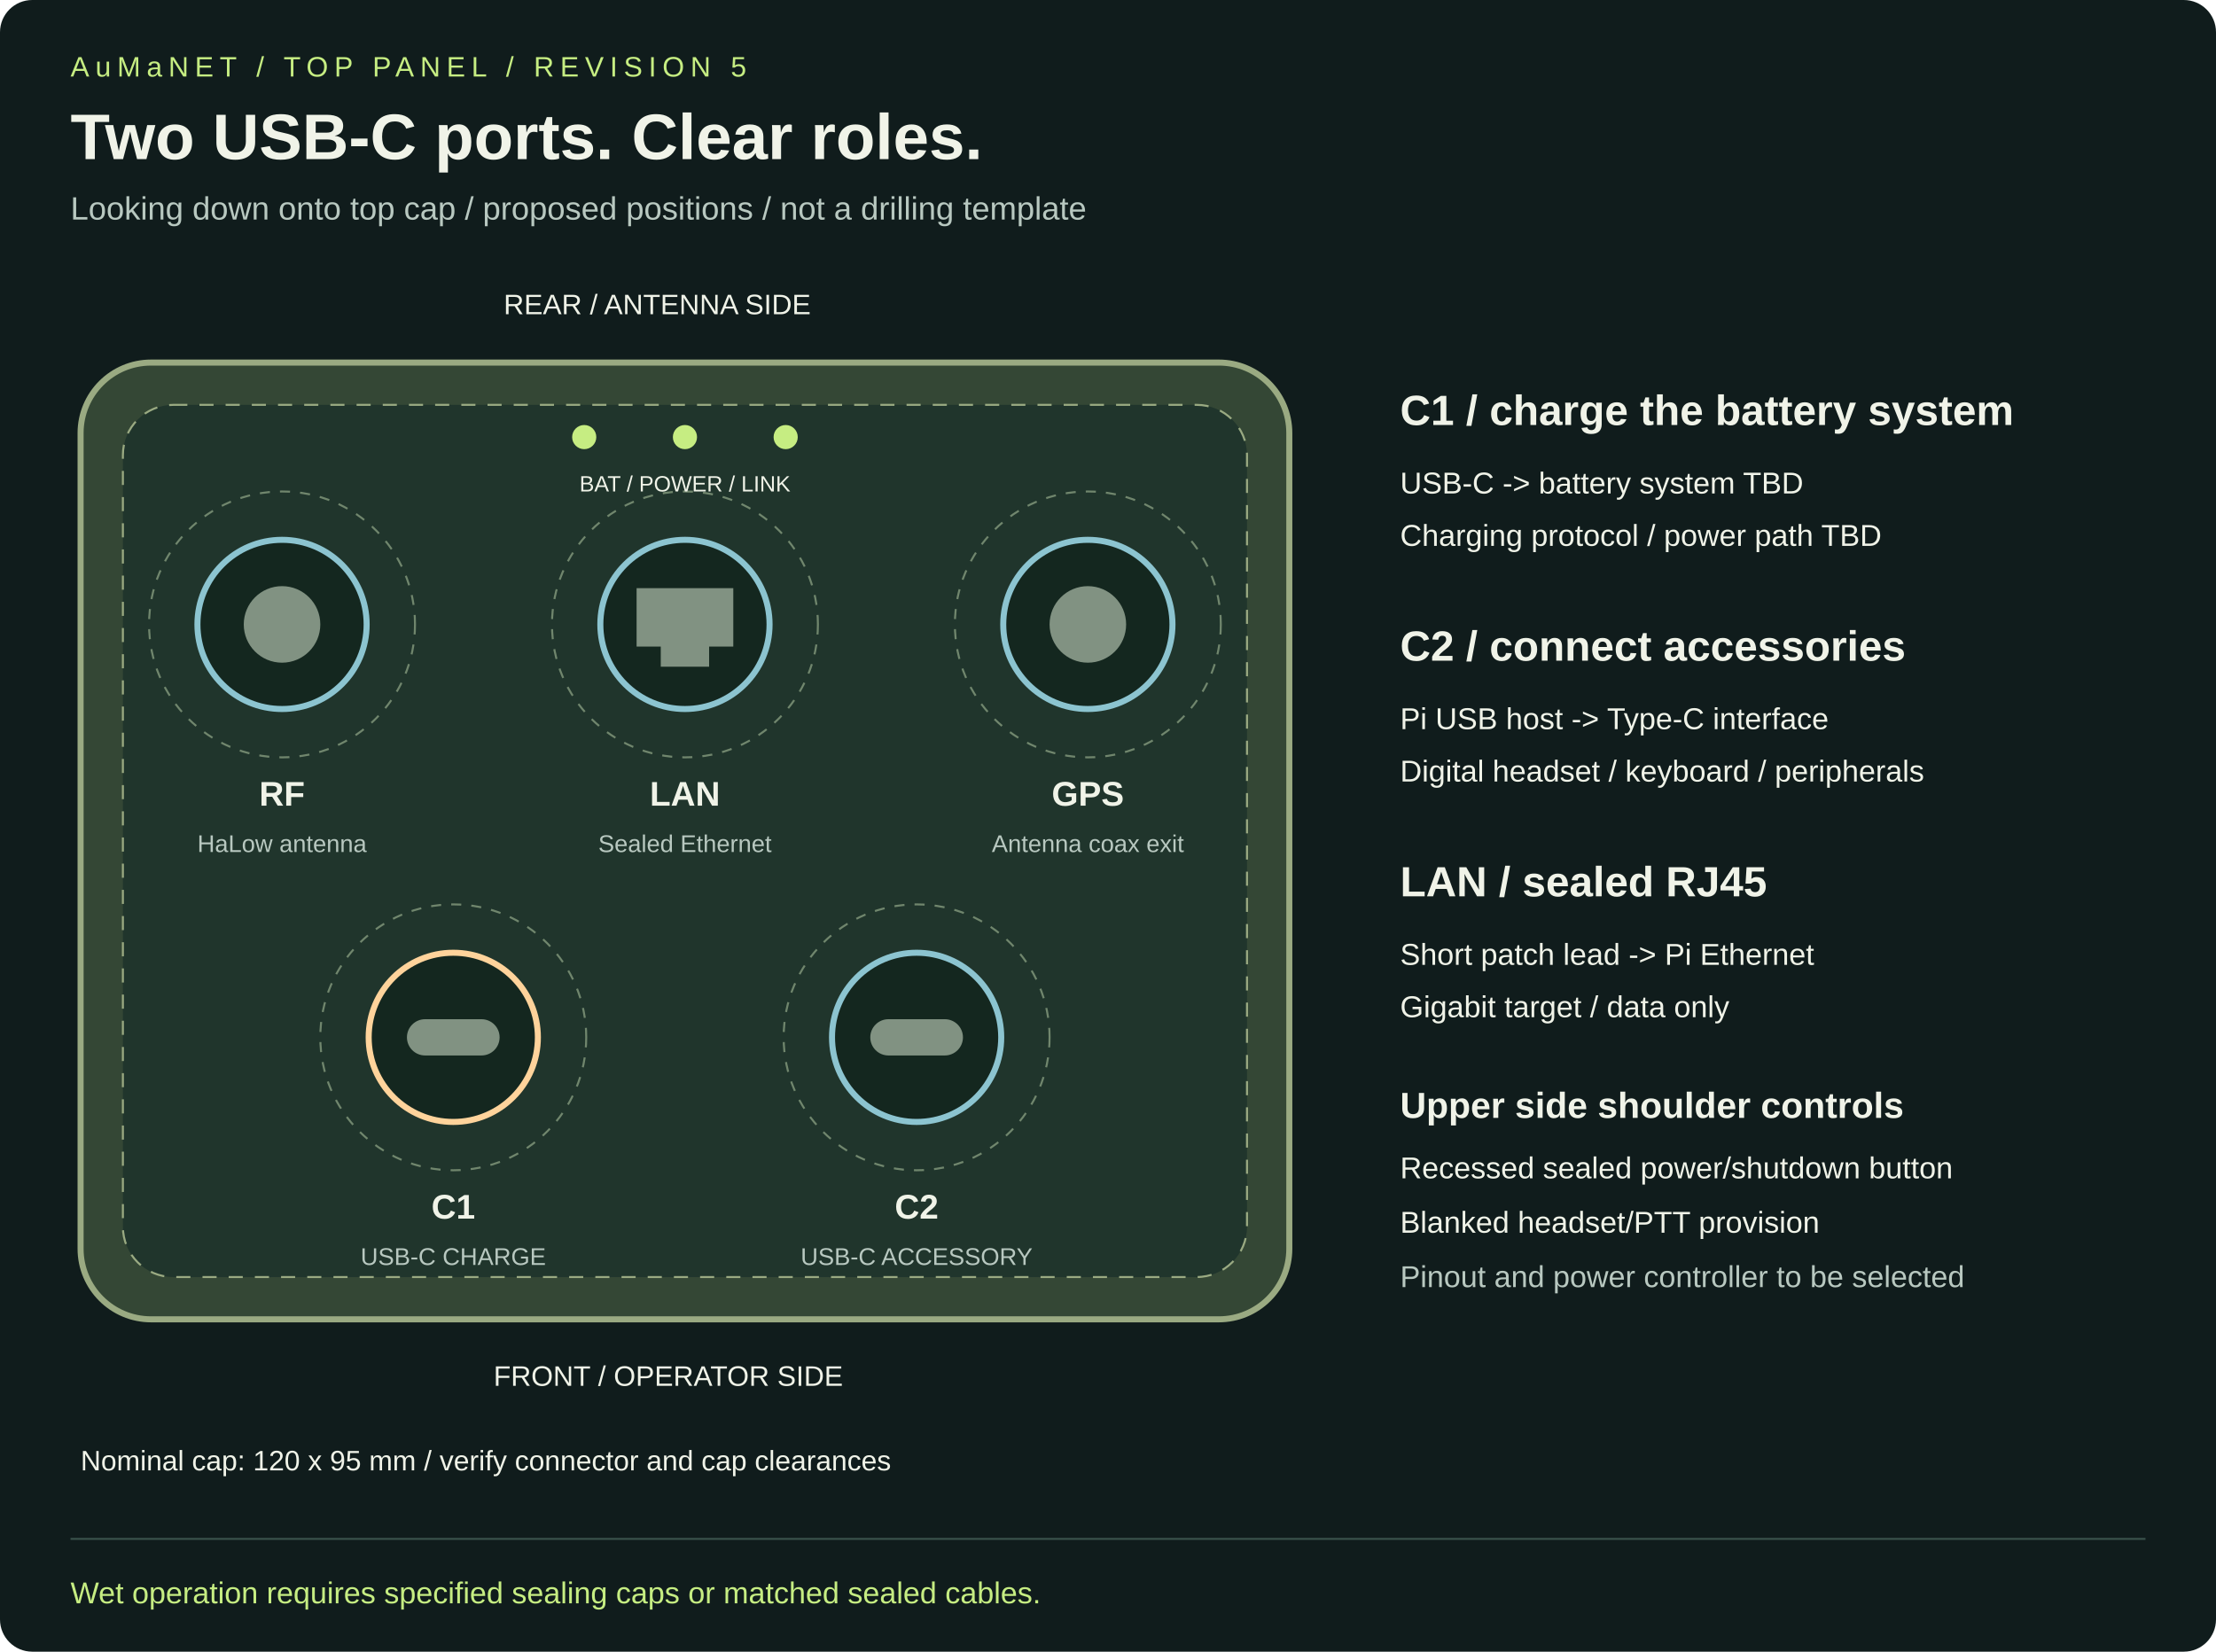
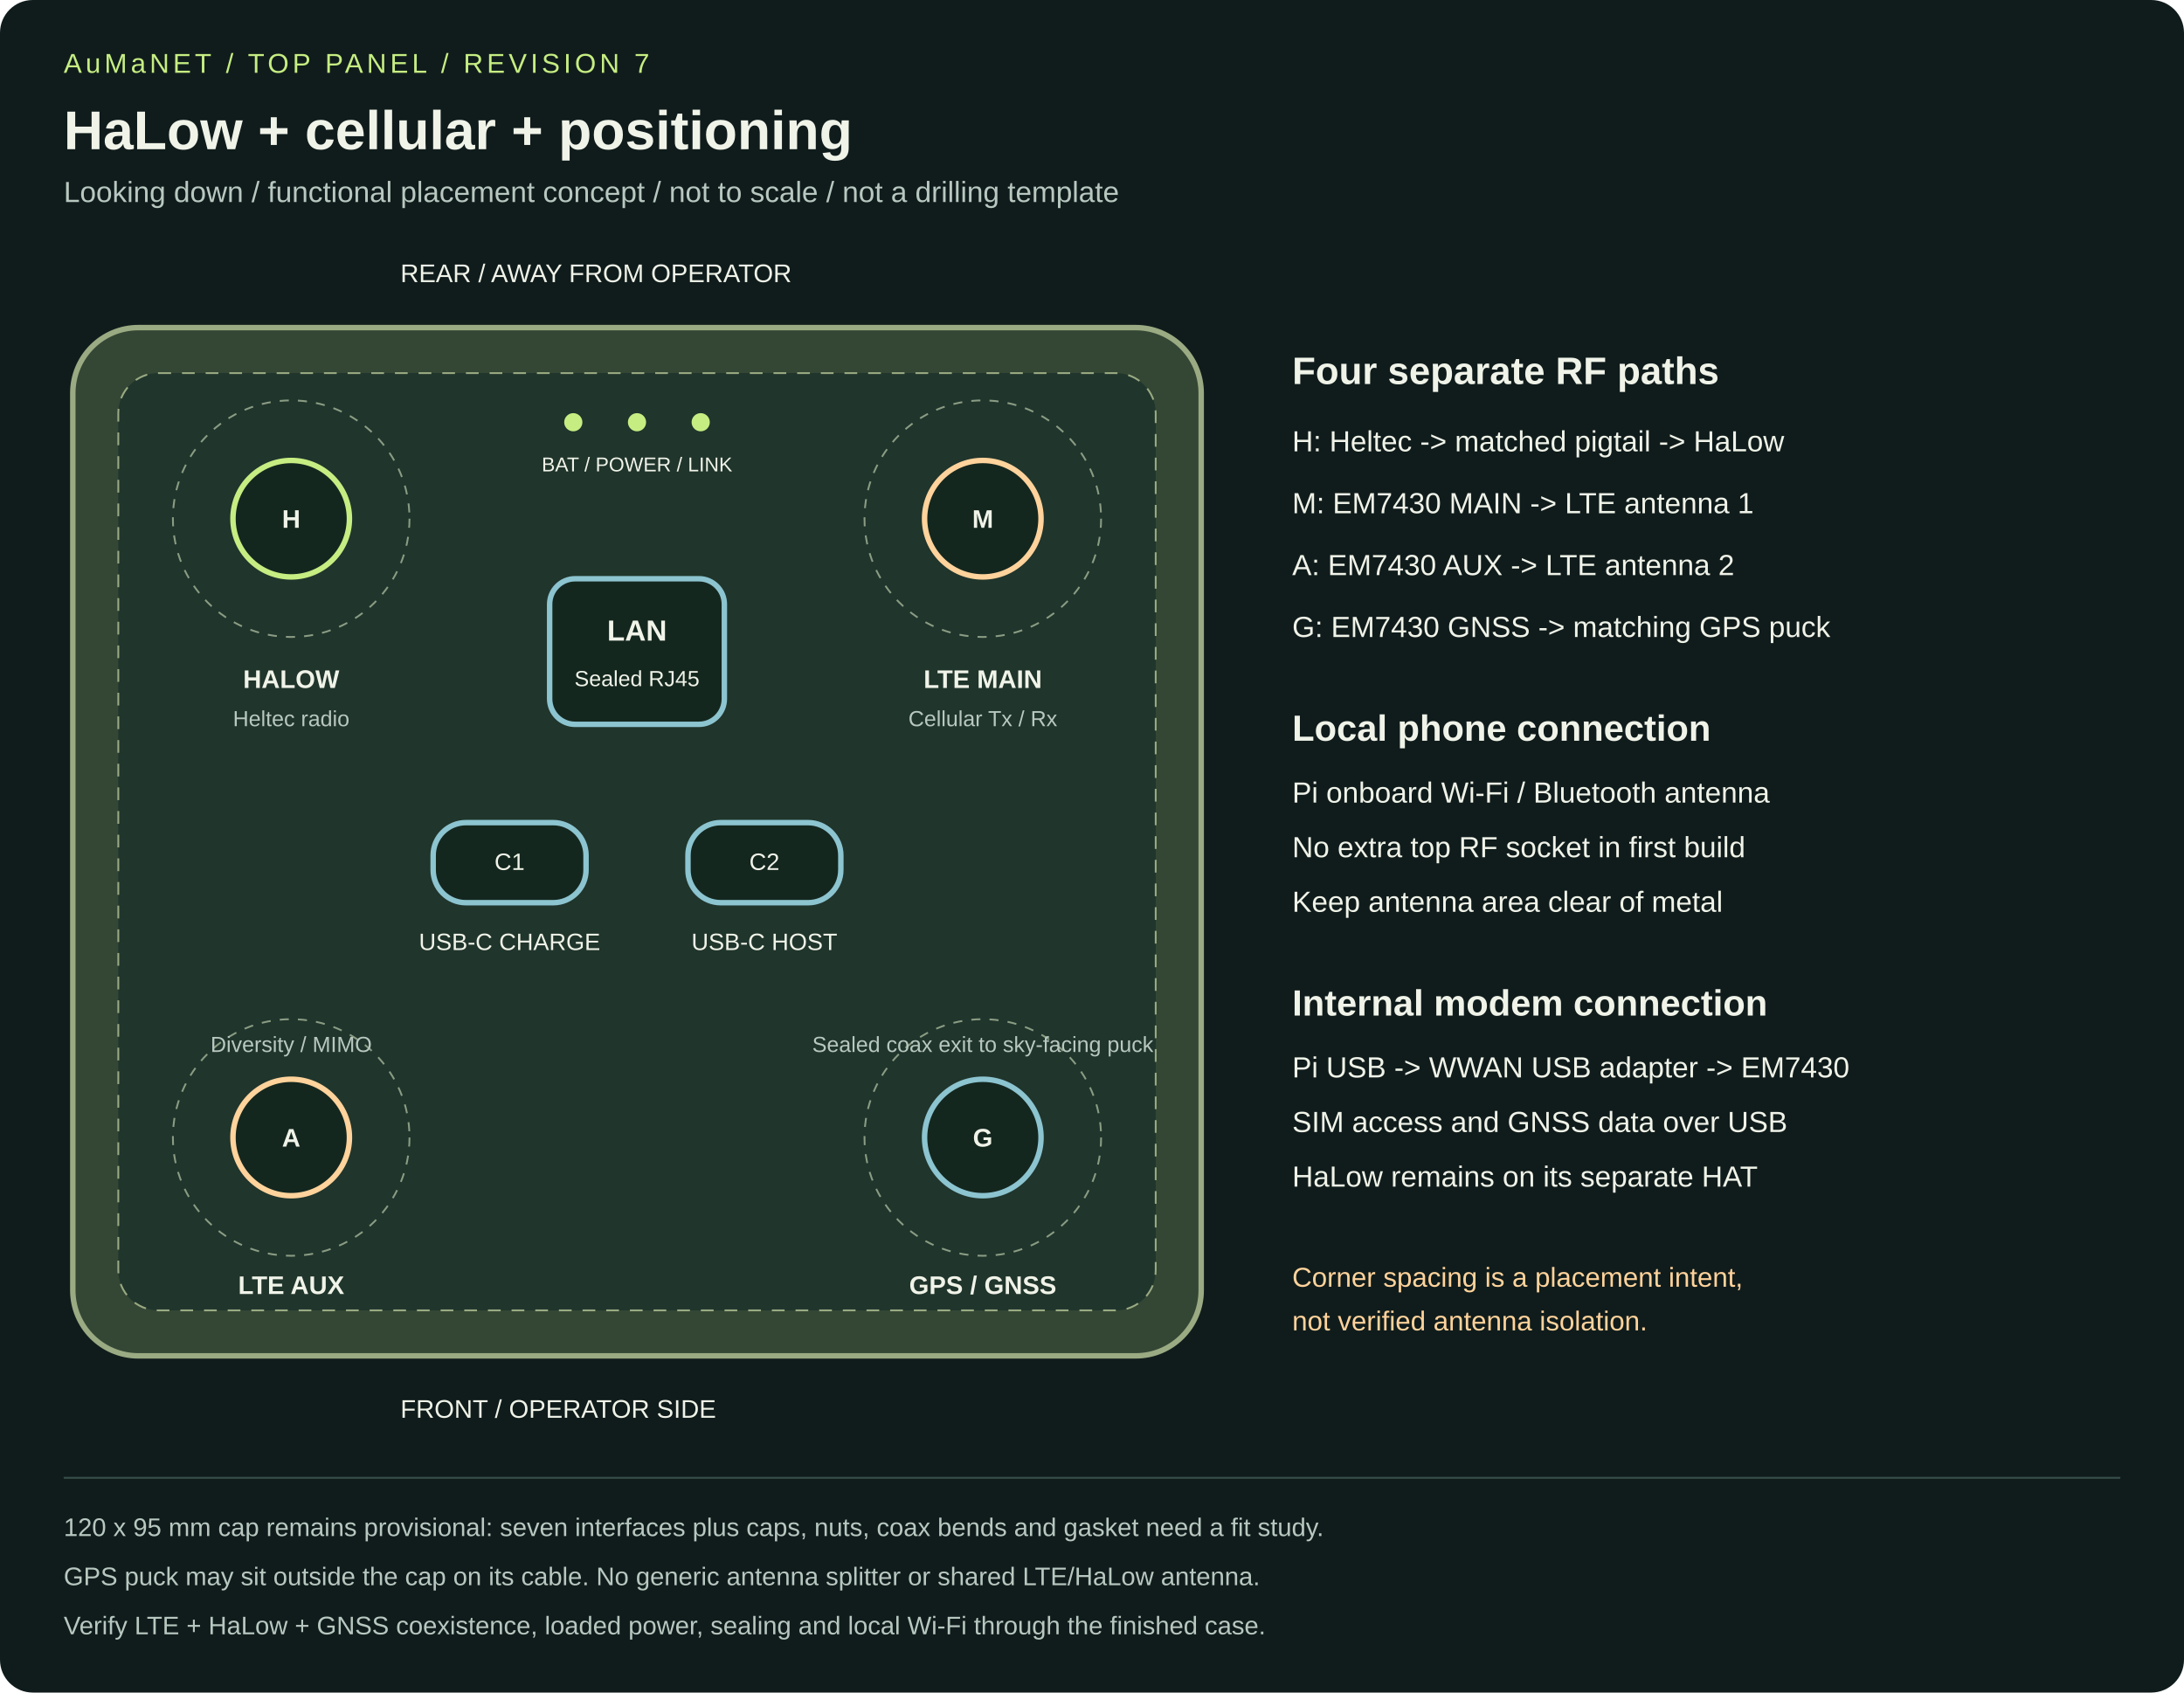
- <svg xmlns="http://www.w3.org/2000/svg" viewBox="0 0 1100 820" role="img" aria-labelledby="t d">
-   <rect width="1100" height="820" rx="16" fill="#101c1c" />
+ <svg xmlns="http://www.w3.org/2000/svg" viewBox="0 0 1200 930" role="img" aria-labelledby="title desc">
+   <rect width="1200" height="930" rx="18" fill="#101c1c" />
  <g font-family="Arial,sans-serif" fill="#f0f3e8">
-     <text x="35" y="38" font-size="14" letter-spacing="3" fill="#c6ed82">AuMaNET / TOP PANEL / REVISION 5</text>
-     <text x="35" y="79" font-size="32" font-weight="bold">Two USB-C ports. Clear roles.</text>
-     <text x="35" y="109" font-size="16" fill="#b8c8c0">Looking down onto top cap / proposed positions / not a drilling template</text>
-     <text x="250" y="156" font-size="14">REAR / ANTENNA SIDE</text>
-     <rect x="40" y="180" width="600" height="475" rx="35" fill="#344735" stroke="#9aaa82" stroke-width="3" />
-     <rect x="61" y="201" width="558" height="433" rx="25" fill="#20352c" stroke="#9aaa82" stroke-dasharray="7 6" />
-     <circle cx="140" cy="310" r="66" fill="none" stroke="#70866d" stroke-dasharray="5 5" />
-     <circle cx="140" cy="310" r="42" fill="#14271f" stroke="#8cc4d0" stroke-width="3" />
-     <circle cx="140" cy="310" r="19" fill="#819282" />
-     <text x="140" y="400" text-anchor="middle" font-size="17" font-weight="bold">RF</text>
-     <text x="140" y="423" text-anchor="middle" font-size="12" fill="#b8c8c0">HaLow antenna</text>
-     <circle cx="340" cy="310" r="66" fill="none" stroke="#70866d" stroke-dasharray="5 5" />
-     <circle cx="340" cy="310" r="42" fill="#14271f" stroke="#8cc4d0" stroke-width="3" />
-     <path d="M316 292h48v29h-12v10h-24v-10h-12Z" fill="#819282" />
-     <text x="340" y="400" text-anchor="middle" font-size="17" font-weight="bold">LAN</text>
-     <text x="340" y="423" text-anchor="middle" font-size="12" fill="#b8c8c0">Sealed Ethernet</text>
-     <circle cx="540" cy="310" r="66" fill="none" stroke="#70866d" stroke-dasharray="5 5" />
-     <circle cx="540" cy="310" r="42" fill="#14271f" stroke="#8cc4d0" stroke-width="3" />
-     <circle cx="540" cy="310" r="19" fill="#819282" />
-     <text x="540" y="400" text-anchor="middle" font-size="17" font-weight="bold">GPS</text>
-     <text x="540" y="423" text-anchor="middle" font-size="12" fill="#b8c8c0">Antenna coax exit</text>
-     <circle cx="225" cy="515" r="66" fill="none" stroke="#70866d" stroke-dasharray="5 5" />
-     <circle cx="225" cy="515" r="42" fill="#14271f" stroke="#ffd39b" stroke-width="3" />
-     <rect x="202" y="506" width="46" height="18" rx="9" fill="#819282" />
-     <text x="225" y="605" text-anchor="middle" font-size="17" font-weight="bold">C1</text>
-     <text x="225" y="628" text-anchor="middle" font-size="12" fill="#b8c8c0">USB-C CHARGE</text>
-     <circle cx="455" cy="515" r="66" fill="none" stroke="#70866d" stroke-dasharray="5 5" />
-     <circle cx="455" cy="515" r="42" fill="#14271f" stroke="#8cc4d0" stroke-width="3" />
-     <rect x="432" y="506" width="46" height="18" rx="9" fill="#819282" />
-     <text x="455" y="605" text-anchor="middle" font-size="17" font-weight="bold">C2</text>
-     <text x="455" y="628" text-anchor="middle" font-size="12" fill="#b8c8c0">USB-C ACCESSORY</text>
+     <text x="35" y="40" font-size="15" letter-spacing="2" fill="#c6ed82">AuMaNET / TOP PANEL / REVISION 7</text>
+     <text x="35" y="82" font-size="30" font-weight="bold">HaLow + cellular + positioning</text>
+     <text x="35" y="111" font-size="16" fill="#b8c8c0">Looking down / functional placement concept / not to scale / not a drilling template</text>
+     <text x="220" y="155" font-size="14">REAR / AWAY FROM OPERATOR</text>
+     <rect x="40" y="180" width="620" height="565" rx="36" fill="#344735" stroke="#9aaa82" stroke-width="3" />
+     <rect x="65" y="205" width="570" height="515" rx="22" fill="#20352c" stroke="#9aaa82" stroke-dasharray="7 6" />
+     <g fill="none" stroke="#8a9c83" stroke-dasharray="5 5">
+       <circle cx="160" cy="285" r="65" />
+       <circle cx="540" cy="285" r="65" />
+       <circle cx="160" cy="625" r="65" />
+       <circle cx="540" cy="625" r="65" />
+     </g>
+     <g fill="#14271f" stroke-width="3">
+       <circle cx="160" cy="285" r="32" stroke="#c6ed82" />
+       <circle cx="540" cy="285" r="32" stroke="#ffd39b" />
+       <circle cx="160" cy="625" r="32" stroke="#ffd39b" />
+       <circle cx="540" cy="625" r="32" stroke="#8cc4d0" />
+     </g>
+     <g text-anchor="middle" font-size="14" font-weight="bold">
+       <text x="160" y="290">H</text>
+       <text x="540" y="290">M</text>
+       <text x="160" y="630">A</text>
+       <text x="540" y="630">G</text>
+       <text x="160" y="378">HALOW</text>
+       <text x="540" y="378">LTE MAIN</text>
+       <text x="160" y="711">LTE AUX</text>
+       <text x="540" y="711">GPS / GNSS</text>
+     </g>
+     <g text-anchor="middle" font-size="12" fill="#b8c8c0">
+       <text x="160" y="399">Heltec radio</text>
+       <text x="540" y="399">Cellular Tx / Rx</text>
+       <text x="160" y="578">Diversity / MIMO</text>
+       <text x="540" y="578">Sealed coax exit to sky-facing puck</text>
+     </g>
+     <rect x="302" y="318" width="96" height="80" rx="14" fill="#14271f" stroke="#8cc4d0" stroke-width="3" />
+     <text x="350" y="352" text-anchor="middle" font-size="16" font-weight="bold">LAN</text>
+     <text x="350" y="377" text-anchor="middle" font-size="12">Sealed RJ45</text>
+     <g fill="#14271f" stroke="#8cc4d0" stroke-width="3">
+       <rect x="238" y="452" width="84" height="44" rx="18" />
+       <rect x="378" y="452" width="84" height="44" rx="18" />
+     </g>
+     <g text-anchor="middle" font-size="13">
+       <text x="280" y="478">C1</text>
+       <text x="420" y="478">C2</text>
+       <text x="280" y="522">USB-C CHARGE</text>
+       <text x="420" y="522">USB-C HOST</text>
+     </g>
    <g fill="#c6ed82">
-       <circle cx="290" cy="217" r="6" />
-       <circle cx="340" cy="217" r="6" />
-       <circle cx="390" cy="217" r="6" />
+       <circle cx="315" cy="232" r="5" />
+       <circle cx="350" cy="232" r="5" />
+       <circle cx="385" cy="232" r="5" />
    </g>
-     <text x="340" y="244" text-anchor="middle" font-size="11">BAT / POWER / LINK</text>
-     <text x="245" y="688" font-size="14">FRONT / OPERATOR SIDE</text>
-     <text x="40" y="730" font-size="14">Nominal cap: 120 x 95 mm / verify connector and cap clearances</text>
-     <text x="695" y="211" font-size="21" font-weight="bold">C1 / charge the battery system</text>
-     <text x="695" y="245" font-size="15">USB-C -&gt; battery system TBD</text>
-     <text x="695" y="271" font-size="15">Charging protocol / power path TBD</text>
-     <text x="695" y="328" font-size="21" font-weight="bold">C2 / connect accessories</text>
-     <text x="695" y="362" font-size="15">Pi USB host -&gt; Type-C interface</text>
-     <text x="695" y="388" font-size="15">Digital headset / keyboard / peripherals</text>
-     <text x="695" y="445" font-size="21" font-weight="bold">LAN / sealed RJ45</text>
-     <text x="695" y="479" font-size="15">Short patch lead -&gt; Pi Ethernet</text>
-     <text x="695" y="505" font-size="15">Gigabit target / data only</text>
-     <text x="695" y="555" font-size="18" font-weight="bold">Upper side shoulder controls</text>
-     <text x="695" y="585" font-size="15">Recessed sealed power/shutdown button</text>
-     <text x="695" y="612" font-size="15">Blanked headset/PTT provision</text>
-     <text x="695" y="639" font-size="15" fill="#b8c8c0">Pinout and power controller to be selected</text>
-     <path d="M35 764H1065" stroke="#38504a" />
-     <text x="35" y="796" font-size="15" fill="#c6ed82">Wet operation requires specified sealing caps or matched sealed cables.</text>
+     <text x="350" y="259" text-anchor="middle" font-size="11">BAT / POWER / LINK</text>
+     <text x="220" y="779" font-size="14">FRONT / OPERATOR SIDE</text>
+     <text x="710" y="211" font-size="21" font-weight="bold">Four separate RF paths</text>
+     <g font-size="16">
+       <text x="710" y="248">H: Heltec -&gt; matched pigtail -&gt; HaLow</text>
+       <text x="710" y="282">M: EM7430 MAIN -&gt; LTE antenna 1</text>
+       <text x="710" y="316">A: EM7430 AUX -&gt; LTE antenna 2</text>
+       <text x="710" y="350">G: EM7430 GNSS -&gt; matching GPS puck</text>
+     </g>
+     <text x="710" y="407" font-size="20" font-weight="bold">Local phone connection</text>
+     <g font-size="16">
+       <text x="710" y="441">Pi onboard Wi-Fi / Bluetooth antenna</text>
+       <text x="710" y="471">No extra top RF socket in first build</text>
+       <text x="710" y="501">Keep antenna area clear of metal</text>
+     </g>
+     <text x="710" y="558" font-size="20" font-weight="bold">Internal modem connection</text>
+     <g font-size="16">
+       <text x="710" y="592">Pi USB -&gt; WWAN USB adapter -&gt; EM7430</text>
+       <text x="710" y="622">SIM access and GNSS data over USB</text>
+       <text x="710" y="652">HaLow remains on its separate HAT</text>
+     </g>
+     <text x="710" y="707" font-size="15" fill="#ffd39b">Corner spacing is a placement intent,</text>
+     <text x="710" y="731" font-size="15" fill="#ffd39b">not verified antenna isolation.</text>
+     <path d="M35 812H1165" stroke="#38504a" />
+     <g font-size="14" fill="#b8c8c0">
+       <text x="35" y="844">120 x 95 mm cap remains provisional: seven interfaces plus caps, nuts, coax bends and gasket need a fit study.</text>
+       <text x="35" y="871">GPS puck may sit outside the cap on its cable. No generic antenna splitter or shared LTE/HaLow antenna.</text>
+       <text x="35" y="898">Verify LTE + HaLow + GNSS coexistence, loaded power, sealing and local Wi-Fi through the finished case.</text>
+     </g>
  </g>
</svg>
